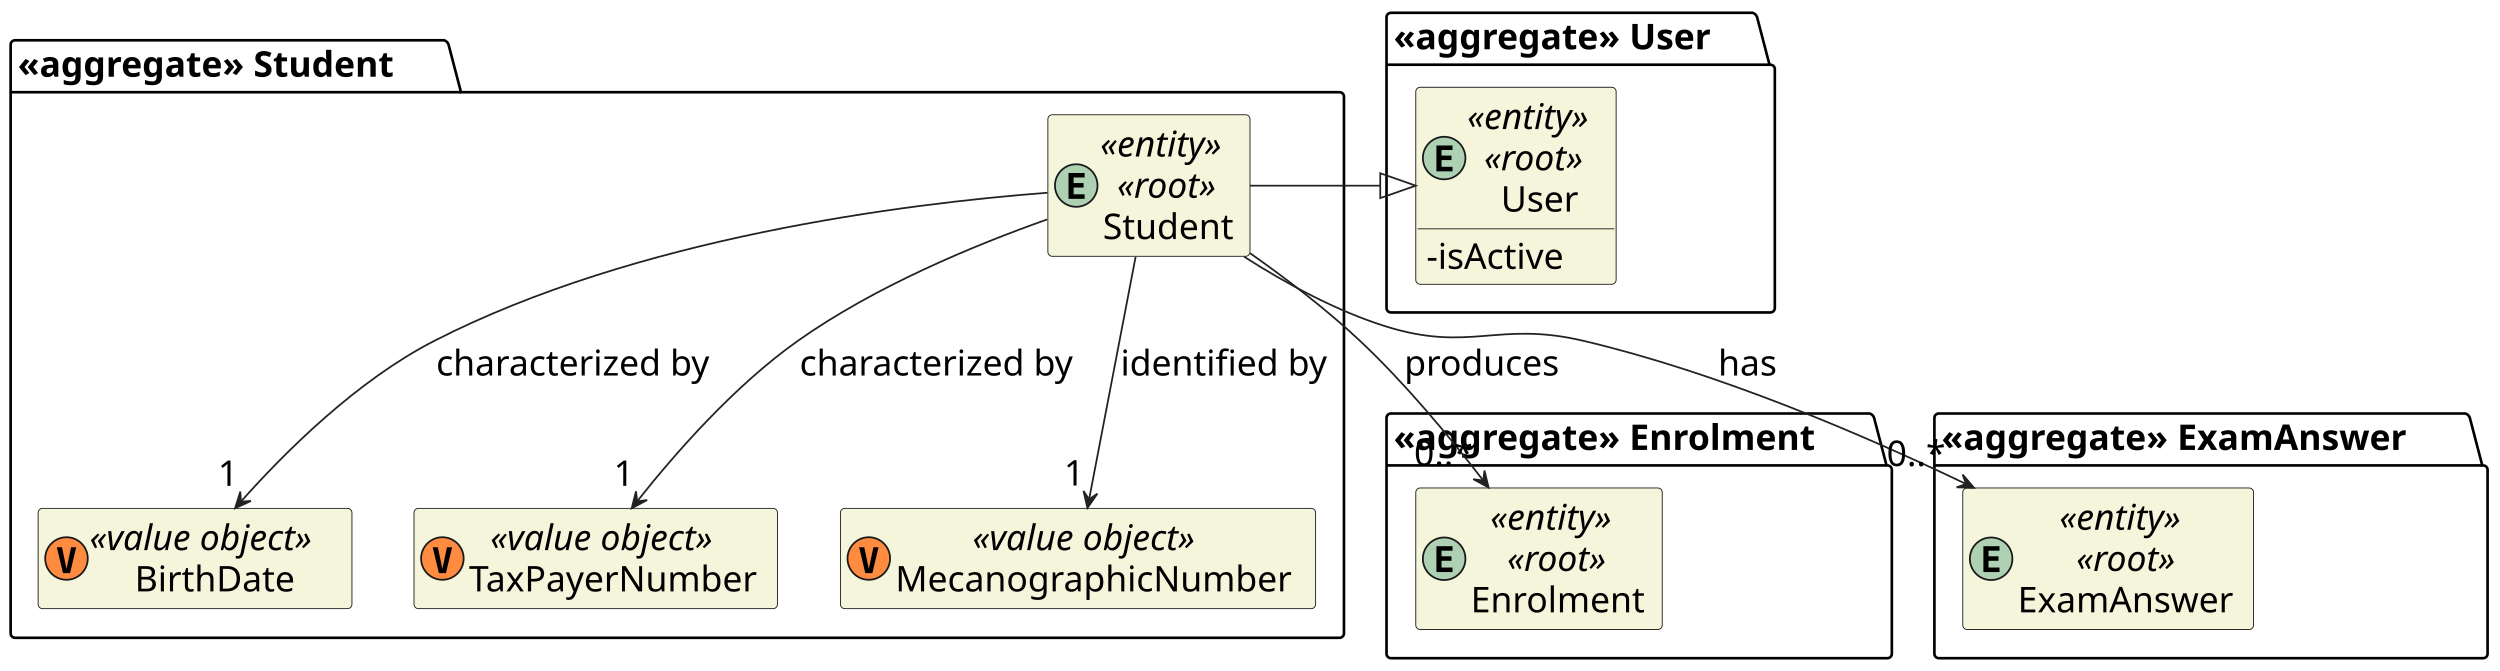
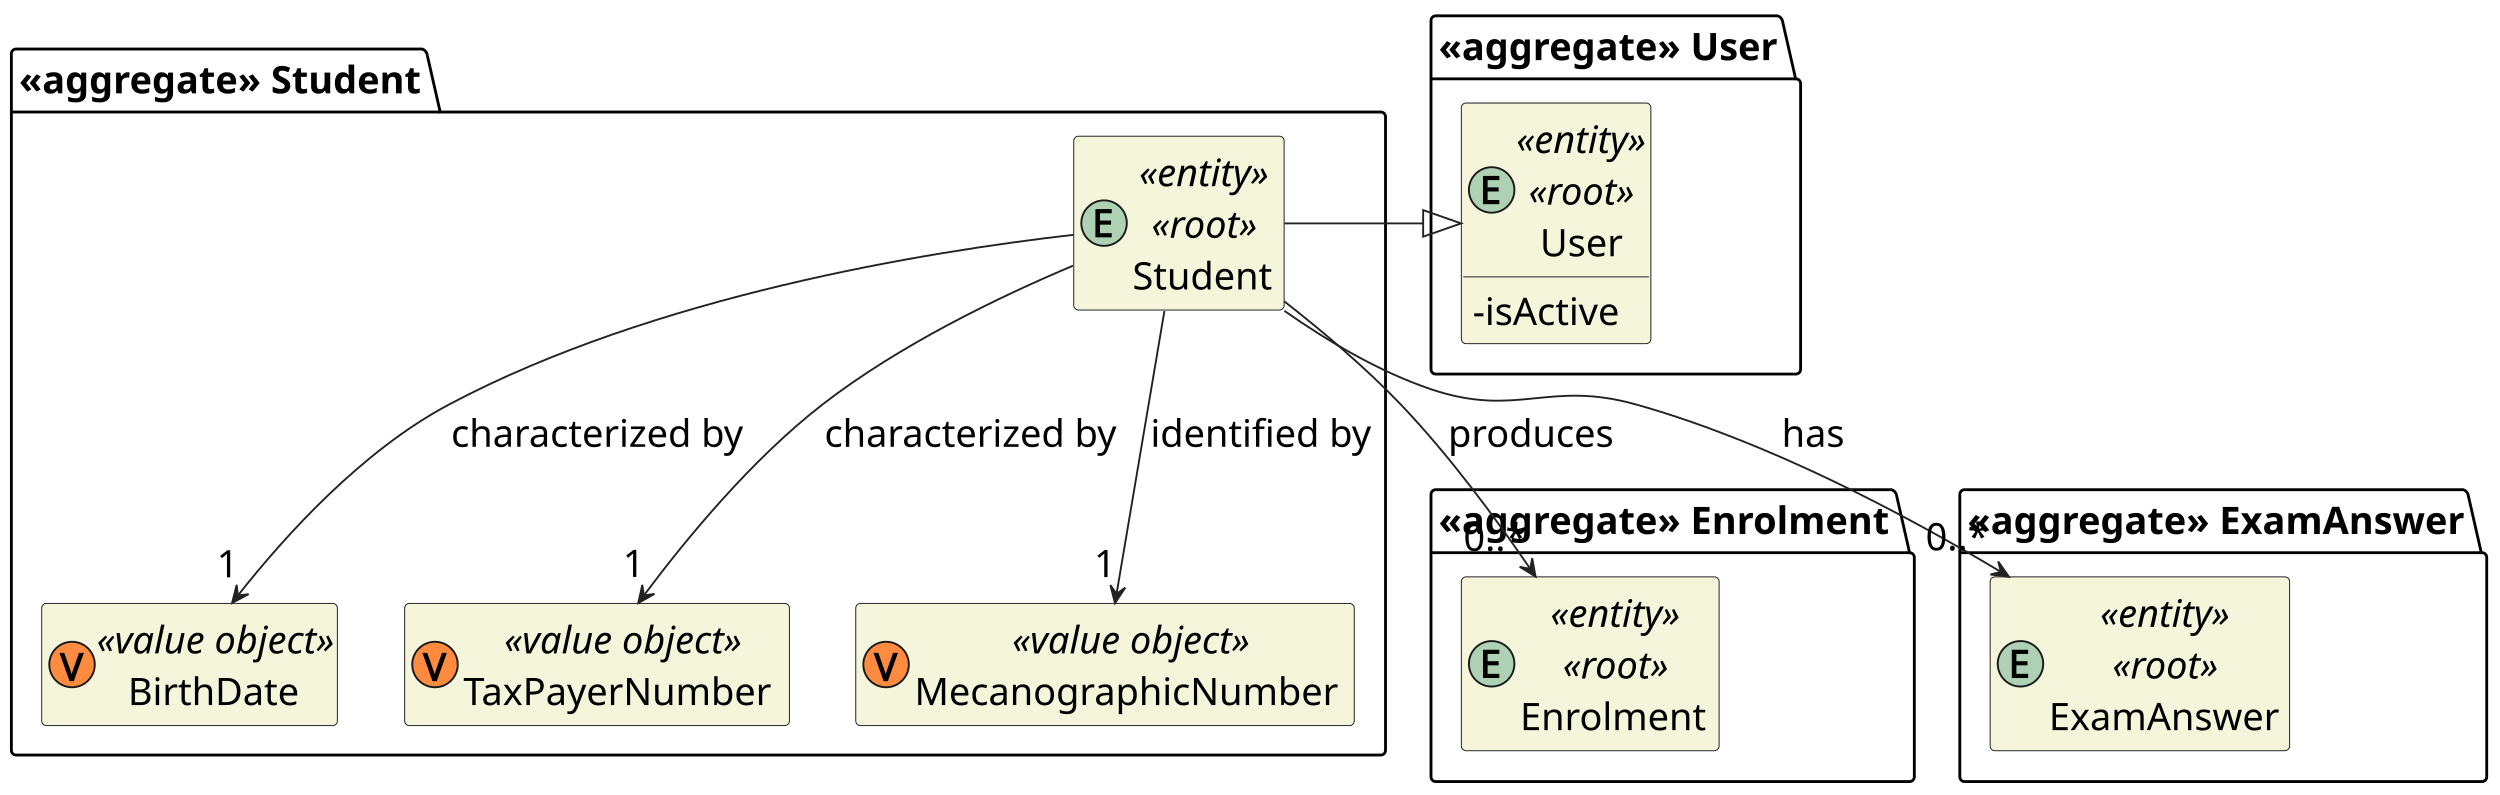
- <svg xmlns="http://www.w3.org/2000/svg" contentStyleType="text/css" height="378px" preserveAspectRatio="none" style="width:1410px;height:378px;background:#FFFFFF;" version="1.1" viewBox="0 0 1410 378" width="1410px" zoomAndPan="magnify">
+ <svg xmlns="http://www.w3.org/2000/svg" contentStyleType="text/css" height="419px" preserveAspectRatio="none" style="width:1319px;height:419px;background:#FFFFFF;" version="1.1" viewBox="0 0 1319 419" width="1319px" zoomAndPan="magnify">
  <defs />
  <g>
    <g id="cluster_&lt;&lt;aggregate&gt;&gt; User">
-       <path d="M784.5,7.217 L988.5,7.217 A3.75,3.75 0 0 1 991,9.717 L998,36.498 L998.5,36.498 A2.5,2.5 0 0 1 1001,38.998 L1001,173.717 A2.5,2.5 0 0 1 998.5,176.217 L784.5,176.217 A2.5,2.5 0 0 1 782,173.717 L782,9.717 A2.5,2.5 0 0 1 784.5,7.217 " fill="none" style="stroke:#000000;stroke-width:1.5;" />
-       <line style="stroke:#000000;stroke-width:1.5;" x1="782" x2="998" y1="36.498" y2="36.498" />
-       <text fill="#000000" font-family="sans-serif" font-size="20" font-weight="bold" lengthAdjust="spacing" textLength="203" x="786" y="27.781">«aggregate» User</text>
+       <path d="M757.5,8.36 L937.875,8.36 A3.75,3.75 0 0 1 940.375,10.86 L947.375,41.6 L947.5,41.6 A2.5,2.5 0 0 1 950,44.1 L950,194.86 A2.5,2.5 0 0 1 947.5,197.36 L757.5,197.36 A2.5,2.5 0 0 1 755,194.86 L755,10.86 A2.5,2.5 0 0 1 757.5,8.36 " fill="none" style="stroke:#000000;stroke-width:1.5;" />
+       <line style="stroke:#000000;stroke-width:1.5;" x1="755" x2="947.375" y1="41.6" y2="41.6" />
+       <text fill="#000000" font-family="sans-serif" font-size="20" font-weight="bold" lengthAdjust="spacing" textLength="179.375" x="759" y="31.74">«aggregate» User</text>
    </g>
    <g id="cluster_&lt;&lt;aggregate&gt;&gt; Enrolment">
-       <path d="M784.5,233.217 L1054.5,233.217 A3.75,3.75 0 0 1 1057,235.717 L1064,262.498 L1064.5,262.498 A2.5,2.5 0 0 1 1067,264.998 L1067,368.717 A2.5,2.5 0 0 1 1064.5,371.217 L784.5,371.217 A2.5,2.5 0 0 1 782,368.717 L782,235.717 A2.5,2.5 0 0 1 784.5,233.217 " fill="none" style="stroke:#000000;stroke-width:1.5;" />
-       <line style="stroke:#000000;stroke-width:1.5;" x1="782" x2="1064" y1="262.498" y2="262.498" />
-       <text fill="#000000" font-family="sans-serif" font-size="20" font-weight="bold" lengthAdjust="spacing" textLength="269" x="786" y="253.781">«aggregate» Enrolment</text>
+       <path d="M757.5,258.36 L998,258.36 A3.75,3.75 0 0 1 1000.5,260.86 L1007.5,291.6 L1007.5,291.6 A2.5,2.5 0 0 1 1010,294.1 L1010,409.86 A2.5,2.5 0 0 1 1007.5,412.36 L757.5,412.36 A2.5,2.5 0 0 1 755,409.86 L755,260.86 A2.5,2.5 0 0 1 757.5,258.36 " fill="none" style="stroke:#000000;stroke-width:1.5;" />
+       <line style="stroke:#000000;stroke-width:1.5;" x1="755" x2="1007.5" y1="291.6" y2="291.6" />
+       <text fill="#000000" font-family="sans-serif" font-size="20" font-weight="bold" lengthAdjust="spacing" textLength="239.5" x="759" y="281.74">«aggregate» Enrolment</text>
    </g>
    <g id="cluster_&lt;&lt;aggregate&gt;&gt; ExamAnswer">
-       <path d="M1093.5,233.217 L1390.5,233.217 A3.75,3.75 0 0 1 1393,235.717 L1400,262.498 L1400.5,262.498 A2.5,2.5 0 0 1 1403,264.998 L1403,368.717 A2.5,2.5 0 0 1 1400.5,371.217 L1093.5,371.217 A2.5,2.5 0 0 1 1091,368.717 L1091,235.717 A2.5,2.5 0 0 1 1093.5,233.217 " fill="none" style="stroke:#000000;stroke-width:1.5;" />
-       <line style="stroke:#000000;stroke-width:1.5;" x1="1091" x2="1400" y1="262.498" y2="262.498" />
-       <text fill="#000000" font-family="sans-serif" font-size="20" font-weight="bold" lengthAdjust="spacing" textLength="296" x="1095" y="253.781">«aggregate» ExamAnswer</text>
+       <path d="M1036.5,258.36 L1299.625,258.36 A3.75,3.75 0 0 1 1302.125,260.86 L1309.125,291.6 L1309.5,291.6 A2.5,2.5 0 0 1 1312,294.1 L1312,409.86 A2.5,2.5 0 0 1 1309.5,412.36 L1036.5,412.36 A2.5,2.5 0 0 1 1034,409.86 L1034,260.86 A2.5,2.5 0 0 1 1036.5,258.36 " fill="none" style="stroke:#000000;stroke-width:1.5;" />
+       <line style="stroke:#000000;stroke-width:1.5;" x1="1034" x2="1309.125" y1="291.6" y2="291.6" />
+       <text fill="#000000" font-family="sans-serif" font-size="20" font-weight="bold" lengthAdjust="spacing" textLength="262.125" x="1038" y="281.74">«aggregate» ExamAnswer</text>
    </g>
    <g id="cluster_&lt;&lt;aggregate&gt;&gt; Student">
-       <path d="M8.5,22.717 L250.5,22.717 A3.75,3.75 0 0 1 253,25.217 L260,51.998 L755.5,51.998 A2.5,2.5 0 0 1 758,54.498 L758,357.217 A2.5,2.5 0 0 1 755.5,359.717 L8.5,359.717 A2.5,2.5 0 0 1 6,357.217 L6,25.217 A2.5,2.5 0 0 1 8.5,22.717 " fill="none" style="stroke:#000000;stroke-width:1.5;" />
-       <line style="stroke:#000000;stroke-width:1.5;" x1="6" x2="260" y1="51.998" y2="51.998" />
-       <text fill="#000000" font-family="sans-serif" font-size="20" font-weight="bold" lengthAdjust="spacing" textLength="241" x="10" y="43.281">«aggregate» Student</text>
+       <path d="M8.5,25.86 L222.75,25.86 A3.75,3.75 0 0 1 225.25,28.36 L232.25,59.1 L728.5,59.1 A2.5,2.5 0 0 1 731,61.6 L731,395.86 A2.5,2.5 0 0 1 728.5,398.36 L8.5,398.36 A2.5,2.5 0 0 1 6,395.86 L6,28.36 A2.5,2.5 0 0 1 8.5,25.86 " fill="none" style="stroke:#000000;stroke-width:1.5;" />
+       <line style="stroke:#000000;stroke-width:1.5;" x1="6" x2="232.25" y1="59.1" y2="59.1" />
+       <text fill="#000000" font-family="sans-serif" font-size="20" font-weight="bold" lengthAdjust="spacing" textLength="213.25" x="10" y="49.24">«aggregate» Student</text>
    </g>
    <g id="elem_User">
-       <rect codeLine="13" fill="#F5F5DC" height="111.125" id="User" rx="2.5" ry="2.5" style="stroke:#181818;stroke-width:0.5;" width="113" x="798.5" y="49.217" />
-       <ellipse cx="814.5" cy="89.139" fill="#ADD1B2" rx="12" ry="12" style="stroke:#181818;stroke-width:1.0;" />
-       <path d="M819.219,96.639 L810.141,96.639 L810.141,82.061 L819.219,82.061 L819.219,84.592 L813.016,84.592 L813.016,87.748 L818.641,87.748 L818.641,90.279 L813.016,90.279 L813.016,94.092 L819.219,94.092 L819.219,96.639 Z " fill="#000000" />
-       <text fill="#000000" font-family="sans-serif" font-size="20" font-style="italic" lengthAdjust="spacing" textLength="83" x="827.5" y="72.781">«entity»</text>
-       <text fill="#000000" font-family="sans-serif" font-size="20" font-style="italic" lengthAdjust="spacing" textLength="64" x="837" y="96.062">«root»</text>
-       <text fill="#000000" font-family="sans-serif" font-size="20" lengthAdjust="spacing" textLength="45" x="846.5" y="119.344">User</text>
-       <line style="stroke:#181818;stroke-width:0.5;" x1="799.5" x2="910.5" y1="129.06" y2="129.06" />
-       <text fill="#000000" font-family="sans-serif" font-size="20" lengthAdjust="spacing" textLength="85" x="804.5" y="151.625">-isActive</text>
+       <rect codeLine="13" fill="#F5F5DC" height="126.96" id="User" rx="2.5" ry="2.5" style="stroke:#181818;stroke-width:0.5;" width="100" x="771" y="54.36" />
+       <ellipse cx="787" cy="100.22" fill="#ADD1B2" rx="12" ry="12" style="stroke:#181818;stroke-width:1.0;" />
+       <path d="M791.047,107.72 L782.438,107.72 L782.438,92.814 L791.047,92.814 L791.047,95.017 L784.859,95.017 L784.859,98.861 L790.688,98.861 L790.688,101.032 L784.859,101.032 L784.859,105.517 L791.047,105.517 L791.047,107.72 Z " fill="#000000" />
+       <text fill="#000000" font-family="sans-serif" font-size="20" font-style="italic" lengthAdjust="spacing" textLength="70" x="800" y="80.74">«entity»</text>
+       <text fill="#000000" font-family="sans-serif" font-size="20" font-style="italic" lengthAdjust="spacing" textLength="57" x="806.5" y="107.98">«root»</text>
+       <text fill="#000000" font-family="sans-serif" font-size="20" lengthAdjust="spacing" textLength="45" x="812.5" y="135.22">User</text>
+       <line style="stroke:#181818;stroke-width:0.5;" x1="772" x2="870" y1="146.08" y2="146.08" />
+       <text fill="#000000" font-family="sans-serif" font-size="20" lengthAdjust="spacing" textLength="80" x="777" y="171.46">-isActive</text>
    </g>
    <g id="elem_Enrolment">
-       <rect codeLine="21" fill="#F5F5DC" height="79.844" id="Enrolment" rx="2.5" ry="2.5" style="stroke:#181818;stroke-width:0.5;" width="139" x="798.5" y="275.217" />
-       <ellipse cx="814.5" cy="315.139" fill="#ADD1B2" rx="12" ry="12" style="stroke:#181818;stroke-width:1.0;" />
-       <path d="M819.219,322.639 L810.141,322.639 L810.141,308.06 L819.219,308.06 L819.219,310.592 L813.016,310.592 L813.016,313.748 L818.641,313.748 L818.641,316.279 L813.016,316.279 L813.016,320.092 L819.219,320.092 L819.219,322.639 Z " fill="#000000" />
-       <text fill="#000000" font-family="sans-serif" font-size="20" font-style="italic" lengthAdjust="spacing" textLength="83" x="840.5" y="298.781">«entity»</text>
-       <text fill="#000000" font-family="sans-serif" font-size="20" font-style="italic" lengthAdjust="spacing" textLength="64" x="850" y="322.062">«root»</text>
-       <text fill="#000000" font-family="sans-serif" font-size="20" lengthAdjust="spacing" textLength="105" x="829.5" y="345.344">Enrolment</text>
+       <rect codeLine="21" fill="#F5F5DC" height="91.72" id="Enrolment" rx="2.5" ry="2.5" style="stroke:#181818;stroke-width:0.5;" width="136" x="771" y="304.36" />
+       <ellipse cx="787" cy="350.22" fill="#ADD1B2" rx="12" ry="12" style="stroke:#181818;stroke-width:1.0;" />
+       <path d="M791.047,357.72 L782.438,357.72 L782.438,342.814 L791.047,342.814 L791.047,345.017 L784.859,345.017 L784.859,348.861 L790.688,348.861 L790.688,351.033 L784.859,351.033 L784.859,355.517 L791.047,355.517 L791.047,357.72 Z " fill="#000000" />
+       <text fill="#000000" font-family="sans-serif" font-size="20" font-style="italic" lengthAdjust="spacing" textLength="70" x="818" y="330.74">«entity»</text>
+       <text fill="#000000" font-family="sans-serif" font-size="20" font-style="italic" lengthAdjust="spacing" textLength="57" x="824.5" y="357.98">«root»</text>
+       <text fill="#000000" font-family="sans-serif" font-size="20" lengthAdjust="spacing" textLength="102" x="802" y="385.22">Enrolment</text>
    </g>
    <g id="elem_ExamAnswer">
-       <rect codeLine="28" fill="#F5F5DC" height="79.844" id="ExamAnswer" rx="2.5" ry="2.5" style="stroke:#181818;stroke-width:0.5;" width="164" x="1107" y="275.217" />
-       <ellipse cx="1123" cy="315.139" fill="#ADD1B2" rx="12" ry="12" style="stroke:#181818;stroke-width:1.0;" />
-       <path d="M1127.719,322.639 L1118.641,322.639 L1118.641,308.06 L1127.719,308.06 L1127.719,310.592 L1121.516,310.592 L1121.516,313.748 L1127.141,313.748 L1127.141,316.279 L1121.516,316.279 L1121.516,320.092 L1127.719,320.092 L1127.719,322.639 Z " fill="#000000" />
-       <text fill="#000000" font-family="sans-serif" font-size="20" font-style="italic" lengthAdjust="spacing" textLength="83" x="1161.5" y="298.781">«entity»</text>
-       <text fill="#000000" font-family="sans-serif" font-size="20" font-style="italic" lengthAdjust="spacing" textLength="64" x="1171" y="322.062">«root»</text>
-       <text fill="#000000" font-family="sans-serif" font-size="20" lengthAdjust="spacing" textLength="130" x="1138" y="345.344">ExamAnswer</text>
+       <rect codeLine="28" fill="#F5F5DC" height="91.72" id="ExamAnswer" rx="2.5" ry="2.5" style="stroke:#181818;stroke-width:0.5;" width="158" x="1050" y="304.36" />
+       <ellipse cx="1066" cy="350.22" fill="#ADD1B2" rx="12" ry="12" style="stroke:#181818;stroke-width:1.0;" />
+       <path d="M1070.047,357.72 L1061.438,357.72 L1061.438,342.814 L1070.047,342.814 L1070.047,345.017 L1063.859,345.017 L1063.859,348.861 L1069.688,348.861 L1069.688,351.033 L1063.859,351.033 L1063.859,355.517 L1070.047,355.517 L1070.047,357.72 Z " fill="#000000" />
+       <text fill="#000000" font-family="sans-serif" font-size="20" font-style="italic" lengthAdjust="spacing" textLength="70" x="1108" y="330.74">«entity»</text>
+       <text fill="#000000" font-family="sans-serif" font-size="20" font-style="italic" lengthAdjust="spacing" textLength="57" x="1114.5" y="357.98">«root»</text>
+       <text fill="#000000" font-family="sans-serif" font-size="20" lengthAdjust="spacing" textLength="124" x="1081" y="385.22">ExamAnswer</text>
    </g>
    <g id="elem_Student">
-       <rect codeLine="39" fill="#F5F5DC" height="79.844" id="Student" rx="2.5" ry="2.5" style="stroke:#181818;stroke-width:0.5;" width="114" x="591" y="64.717" />
-       <ellipse cx="607" cy="104.639" fill="#ADD1B2" rx="12" ry="12" style="stroke:#181818;stroke-width:1.0;" />
-       <path d="M611.719,112.139 L602.641,112.139 L602.641,97.561 L611.719,97.561 L611.719,100.092 L605.516,100.092 L605.516,103.248 L611.141,103.248 L611.141,105.779 L605.516,105.779 L605.516,109.592 L611.719,109.592 L611.719,112.139 Z " fill="#000000" />
-       <text fill="#000000" font-family="sans-serif" font-size="20" font-style="italic" lengthAdjust="spacing" textLength="83" x="620.5" y="88.281">«entity»</text>
-       <text fill="#000000" font-family="sans-serif" font-size="20" font-style="italic" lengthAdjust="spacing" textLength="64" x="630" y="111.562">«root»</text>
-       <text fill="#000000" font-family="sans-serif" font-size="20" lengthAdjust="spacing" textLength="80" x="622" y="134.844">Student</text>
+       <rect codeLine="39" fill="#F5F5DC" height="91.72" id="Student" rx="2.5" ry="2.5" style="stroke:#181818;stroke-width:0.5;" width="111" x="566.5" y="71.86" />
+       <ellipse cx="582.5" cy="117.72" fill="#ADD1B2" rx="12" ry="12" style="stroke:#181818;stroke-width:1.0;" />
+       <path d="M586.547,125.22 L577.938,125.22 L577.938,110.314 L586.547,110.314 L586.547,112.517 L580.359,112.517 L580.359,116.361 L586.188,116.361 L586.188,118.532 L580.359,118.532 L580.359,123.017 L586.547,123.017 L586.547,125.22 Z " fill="#000000" />
+       <text fill="#000000" font-family="sans-serif" font-size="20" font-style="italic" lengthAdjust="spacing" textLength="70" x="601" y="98.24">«entity»</text>
+       <text fill="#000000" font-family="sans-serif" font-size="20" font-style="italic" lengthAdjust="spacing" textLength="57" x="607.5" y="125.48">«root»</text>
+       <text fill="#000000" font-family="sans-serif" font-size="20" lengthAdjust="spacing" textLength="77" x="597.5" y="152.72">Student</text>
    </g>
    <g id="elem_BirthDate">
-       <rect codeLine="42" fill="#F5F5DC" height="56.562" id="BirthDate" rx="2.5" ry="2.5" style="stroke:#181818;stroke-width:0.5;" width="177" x="21.5" y="286.717" />
-       <ellipse cx="37.5" cy="314.998" fill="#FF8B40" rx="12" ry="12" style="stroke:#181818;stroke-width:1.0;" />
-       <path d="M37.516,320.842 L40.078,308.67 L42.984,308.67 L39.516,323.248 L35.531,323.248 L32.062,308.67 L34.953,308.67 L37.516,320.842 Z " fill="#000000" />
-       <text fill="#000000" font-family="sans-serif" font-size="20" font-style="italic" lengthAdjust="spacing" textLength="147" x="50.5" y="310.281">«value object»</text>
-       <text fill="#000000" font-family="sans-serif" font-size="20" lengthAdjust="spacing" textLength="96" x="76" y="333.562">BirthDate</text>
+       <rect codeLine="42" fill="#F5F5DC" height="64.48" id="BirthDate" rx="2.5" ry="2.5" style="stroke:#181818;stroke-width:0.5;" width="156" x="22" y="318.36" />
+       <ellipse cx="38" cy="350.6" fill="#FF8B40" rx="12" ry="12" style="stroke:#181818;stroke-width:1.0;" />
+       <path d="M44.25,344.444 L38.938,359.35 L36.688,359.35 L31.375,344.444 L33.906,344.444 L37.203,353.803 Q37.422,354.397 37.578,354.944 Q37.75,355.491 37.875,355.991 Q38.016,356.475 37.812,356.522 Q37.594,356.491 37.734,355.975 Q37.875,355.459 38.047,354.928 Q38.219,354.381 38.422,353.772 L41.688,344.444 L44.25,344.444 Z " fill="#000000" />
+       <text fill="#000000" font-family="sans-serif" font-size="20" font-style="italic" lengthAdjust="spacing" textLength="126" x="51" y="344.74">«value object»</text>
+       <text fill="#000000" font-family="sans-serif" font-size="20" lengthAdjust="spacing" textLength="93" x="67.5" y="371.98">BirthDate</text>
    </g>
    <g id="elem_TaxPayerNumber">
-       <rect codeLine="43" fill="#F5F5DC" height="56.562" id="TaxPayerNumber" rx="2.5" ry="2.5" style="stroke:#181818;stroke-width:0.5;" width="205" x="233.5" y="286.717" />
-       <ellipse cx="249.5" cy="314.998" fill="#FF8B40" rx="12" ry="12" style="stroke:#181818;stroke-width:1.0;" />
-       <path d="M249.516,320.842 L252.078,308.67 L254.984,308.67 L251.516,323.248 L247.531,323.248 L244.062,308.67 L246.953,308.67 L249.516,320.842 Z " fill="#000000" />
-       <text fill="#000000" font-family="sans-serif" font-size="20" font-style="italic" lengthAdjust="spacing" textLength="147" x="276.5" y="310.281">«value object»</text>
-       <text fill="#000000" font-family="sans-serif" font-size="20" lengthAdjust="spacing" textLength="171" x="264.5" y="333.562">TaxPayerNumber</text>
+       <rect codeLine="43" fill="#F5F5DC" height="64.48" id="TaxPayerNumber" rx="2.5" ry="2.5" style="stroke:#181818;stroke-width:0.5;" width="203" x="213.5" y="318.36" />
+       <ellipse cx="229.5" cy="350.6" fill="#FF8B40" rx="12" ry="12" style="stroke:#181818;stroke-width:1.0;" />
+       <path d="M235.75,344.444 L230.438,359.35 L228.188,359.35 L222.875,344.444 L225.406,344.444 L228.703,353.803 Q228.922,354.397 229.078,354.944 Q229.25,355.491 229.375,355.991 Q229.516,356.475 229.312,356.522 Q229.094,356.491 229.234,355.975 Q229.375,355.459 229.547,354.928 Q229.719,354.381 229.922,353.772 L233.188,344.444 L235.75,344.444 Z " fill="#000000" />
+       <text fill="#000000" font-family="sans-serif" font-size="20" font-style="italic" lengthAdjust="spacing" textLength="126" x="266" y="344.74">«value object»</text>
+       <text fill="#000000" font-family="sans-serif" font-size="20" lengthAdjust="spacing" textLength="169" x="244.5" y="371.98">TaxPayerNumber</text>
    </g>
    <g id="elem_MecanographicNumber">
-       <rect codeLine="44" fill="#F5F5DC" height="56.562" id="MecanographicNumber" rx="2.5" ry="2.5" style="stroke:#181818;stroke-width:0.5;" width="268" x="474" y="286.717" />
-       <ellipse cx="490" cy="314.998" fill="#FF8B40" rx="12" ry="12" style="stroke:#181818;stroke-width:1.0;" />
-       <path d="M490.016,320.842 L492.578,308.67 L495.484,308.67 L492.016,323.248 L488.031,323.248 L484.562,308.67 L487.453,308.67 L490.016,320.842 Z " fill="#000000" />
-       <text fill="#000000" font-family="sans-serif" font-size="20" font-style="italic" lengthAdjust="spacing" textLength="147" x="548.5" y="310.281">«value object»</text>
-       <text fill="#000000" font-family="sans-serif" font-size="20" lengthAdjust="spacing" textLength="234" x="505" y="333.562">MecanographicNumber</text>
+       <rect codeLine="44" fill="#F5F5DC" height="64.48" id="MecanographicNumber" rx="2.5" ry="2.5" style="stroke:#181818;stroke-width:0.5;" width="263" x="451.5" y="318.36" />
+       <ellipse cx="467.5" cy="350.6" fill="#FF8B40" rx="12" ry="12" style="stroke:#181818;stroke-width:1.0;" />
+       <path d="M473.75,344.444 L468.438,359.35 L466.188,359.35 L460.875,344.444 L463.406,344.444 L466.703,353.803 Q466.922,354.397 467.078,354.944 Q467.25,355.491 467.375,355.991 Q467.516,356.475 467.312,356.522 Q467.094,356.491 467.234,355.975 Q467.375,355.459 467.547,354.928 Q467.719,354.381 467.922,353.772 L471.188,344.444 L473.75,344.444 Z " fill="#000000" />
+       <text fill="#000000" font-family="sans-serif" font-size="20" font-style="italic" lengthAdjust="spacing" textLength="126" x="534" y="344.74">«value object»</text>
+       <text fill="#000000" font-family="sans-serif" font-size="20" lengthAdjust="spacing" textLength="229" x="482.5" y="371.98">MecanographicNumber</text>
    </g>
    <g id="link_Student_BirthDate">
-       <path codeLine="46" d="M590.82,108.697 C509.77,114.917 358.7,134.007 245,192.217 C201.45,214.517 161.18,254.487 136.16,282.587 " fill="none" id="Student-to-BirthDate" style="stroke:#222222;stroke-width:1.0;" />
-       <polygon fill="#222222" points="132.58,286.647,141.532,282.541,135.887,282.896,135.532,277.251,132.58,286.647" style="stroke:#222222;stroke-width:1.0;" />
-       <text fill="#000000" font-family="sans-serif" font-size="20" lengthAdjust="spacing" textLength="167" x="246" y="211.781">characterized by</text>
-       <text fill="#000000" font-family="sans-serif" font-size="20" lengthAdjust="spacing" textLength="13" x="122.897" y="274.021">1</text>
+       <path codeLine="46" d="M566.37,123.89 C488.69,132.77 345.09,156.06 237,213.36 C191.09,237.7 150.54,282.44 125.7,313.94 " fill="none" id="Student-to-BirthDate" style="stroke:#222222;stroke-width:1.0;" />
+       <polygon fill="#222222" points="122.45,318.1,131.155,313.493,125.538,314.168,124.864,308.551,122.45,318.1" style="stroke:#222222;stroke-width:1.0;" />
+       <text fill="#000000" font-family="sans-serif" font-size="20" lengthAdjust="spacing" textLength="158" x="238" y="235.74">characterized by</text>
+       <text fill="#000000" font-family="sans-serif" font-size="20" lengthAdjust="spacing" textLength="11" x="114.363" y="304.594">1</text>
    </g>
    <g id="link_Student_TaxPayerNumber">
-       <path codeLine="47" d="M590.61,123.757 C549.26,138.377 493.34,161.567 450,192.217 C414.17,217.557 380.85,255.597 359.6,282.447 " fill="none" id="Student-to-TaxPayerNumber" style="stroke:#222222;stroke-width:1.0;" />
-       <polygon fill="#222222" points="356.29,286.657,364.987,282.034,359.372,282.719,358.687,277.104,356.29,286.657" style="stroke:#222222;stroke-width:1.0;" />
-       <text fill="#000000" font-family="sans-serif" font-size="20" lengthAdjust="spacing" textLength="167" x="451" y="211.781">characterized by</text>
-       <text fill="#000000" font-family="sans-serif" font-size="20" lengthAdjust="spacing" textLength="13" x="346.134" y="274.033">1</text>
+       <path codeLine="47" d="M566.09,140.2 C526.87,156.72 474.44,182.05 434,213.36 C396.64,242.29 362.06,284.24 339.91,313.89 " fill="none" id="Student-to-TaxPayerNumber" style="stroke:#222222;stroke-width:1.0;" />
+       <polygon fill="#222222" points="336.73,318.17,345.311,313.336,339.714,314.158,338.892,308.561,336.73,318.17" style="stroke:#222222;stroke-width:1.0;" />
+       <text fill="#000000" font-family="sans-serif" font-size="20" lengthAdjust="spacing" textLength="158" x="435" y="235.74">characterized by</text>
+       <text fill="#000000" font-family="sans-serif" font-size="20" lengthAdjust="spacing" textLength="11" x="328.621" y="304.39">1</text>
    </g>
    <g id="link_Student_MecanographicNumber">
-       <path codeLine="48" d="M640.48,144.937 C632.93,184.287 621.43,244.227 614.33,281.217 " fill="none" id="Student-to-MecanographicNumber" style="stroke:#222222;stroke-width:1.0;" />
-       <polygon fill="#222222" points="613.32,286.497,618.944,278.412,614.262,281.586,611.087,276.904,613.32,286.497" style="stroke:#222222;stroke-width:1.0;" />
-       <text fill="#000000" font-family="sans-serif" font-size="20" lengthAdjust="spacing" textLength="126" x="632" y="211.781">identified by</text>
-       <text fill="#000000" font-family="sans-serif" font-size="20" lengthAdjust="spacing" textLength="13" x="600.077" y="273.84">1</text>
+       <path codeLine="48" d="M614.34,164.12 C606.97,207.66 595.98,272.65 589.16,312.95 " fill="none" id="Student-to-MecanographicNumber" style="stroke:#222222;stroke-width:1.0;" />
+       <polygon fill="#222222" points="588.27,318.22,593.707,310.008,589.099,313.289,585.817,308.681,588.27,318.22" style="stroke:#222222;stroke-width:1.0;" />
+       <text fill="#000000" font-family="sans-serif" font-size="20" lengthAdjust="spacing" textLength="123" x="607" y="235.74">identified by</text>
+       <text fill="#000000" font-family="sans-serif" font-size="20" lengthAdjust="spacing" textLength="11" x="577.229" y="304.449">1</text>
    </g>
    <g id="link_Student_User">
-       <path codeLine="50" d="M705.01,104.717 C729.46,104.717 753.92,104.717 778.38,104.717 " fill="none" id="Student-to-User" style="stroke:#222222;stroke-width:1.0;" />
-       <polygon fill="none" points="778.46,97.717,798.46,104.717,778.46,111.717,778.46,97.717" style="stroke:#222222;stroke-width:1.0;" />
+       <path codeLine="50" d="M677.58,117.86 C701.99,117.86 726.41,117.86 750.82,117.86 " fill="none" id="Student-to-User" style="stroke:#222222;stroke-width:1.0;" />
+       <polygon fill="none" points="750.86,110.86,770.86,117.86,750.86,124.86,750.86,110.86" style="stroke:#222222;stroke-width:1.0;" />
    </g>
    <g id="link_Student_Enrolment">
-       <path codeLine="52" d="M705.06,142.817 C725.48,157.197 748.1,174.467 767,192.217 C792.49,216.147 817.57,246.397 836.37,270.797 " fill="none" id="Student-to-Enrolment" style="stroke:#222222;stroke-width:1.0;" />
-       <polygon fill="#222222" points="839.56,274.967,837.261,265.39,836.519,270.998,830.911,270.255,839.56,274.967" style="stroke:#222222;stroke-width:1.0;" />
-       <text fill="#000000" font-family="sans-serif" font-size="20" lengthAdjust="spacing" textLength="92" x="792" y="211.781">produces</text>
-       <text fill="#000000" font-family="sans-serif" font-size="20" lengthAdjust="spacing" textLength="35" x="797.525" y="262.64">0..*</text>
+       <path codeLine="52" d="M677.51,158.94 C697.85,174.82 720.42,193.92 739,213.36 C764.37,239.91 788.86,273.05 807.26,299.97 " fill="none" id="Student-to-Enrolment" style="stroke:#222222;stroke-width:1.0;" />
+       <polygon fill="#222222" points="810.15,304.23,808.386,294.54,807.334,300.099,801.776,299.046,810.15,304.23" style="stroke:#222222;stroke-width:1.0;" />
+       <text fill="#000000" font-family="sans-serif" font-size="20" lengthAdjust="spacing" textLength="90" x="764" y="235.74">produces</text>
+       <text fill="#000000" font-family="sans-serif" font-size="20" lengthAdjust="spacing" textLength="32" x="772.123" y="290.632">0..*</text>
    </g>
    <g id="link_Student_ExamAnswer">
-       <path codeLine="54" d="M701.72,144.817 C725.21,159.837 753.8,175.467 782,184.217 C829.24,198.877 844.86,180.867 893,192.217 C968.93,210.107 1050.57,245.047 1108.83,272.967 " fill="none" id="Student-to-ExamAnswer" style="stroke:#222222;stroke-width:1.0;" />
-       <polygon fill="#222222" points="1113.34,275.137,1106.953,267.639,1108.831,272.976,1103.495,274.853,1113.34,275.137" style="stroke:#222222;stroke-width:1.0;" />
-       <text fill="#000000" font-family="sans-serif" font-size="20" lengthAdjust="spacing" textLength="35" x="969" y="211.781">has</text>
-       <text fill="#000000" font-family="sans-serif" font-size="20" lengthAdjust="spacing" textLength="35" x="1064.075" y="262.837">0..*</text>
+       <path codeLine="54" d="M677.63,163.99 C700.3,179.9 727.6,196.12 755,205.36 C800.61,220.74 816.65,200.37 863,213.36 C931.98,232.69 1003.95,270.75 1055.61,301.7 " fill="none" id="Student-to-ExamAnswer" style="stroke:#222222;stroke-width:1.0;" />
+       <polygon fill="#222222" points="1059.92,304.3,1054.261,296.24,1055.632,301.728,1050.145,303.099,1059.92,304.3" style="stroke:#222222;stroke-width:1.0;" />
+       <text fill="#000000" font-family="sans-serif" font-size="20" lengthAdjust="spacing" textLength="34" x="940" y="235.74">has</text>
+       <text fill="#000000" font-family="sans-serif" font-size="20" lengthAdjust="spacing" textLength="32" x="1015.956" y="290.341">0..*</text>
    </g>
  </g>
</svg>
